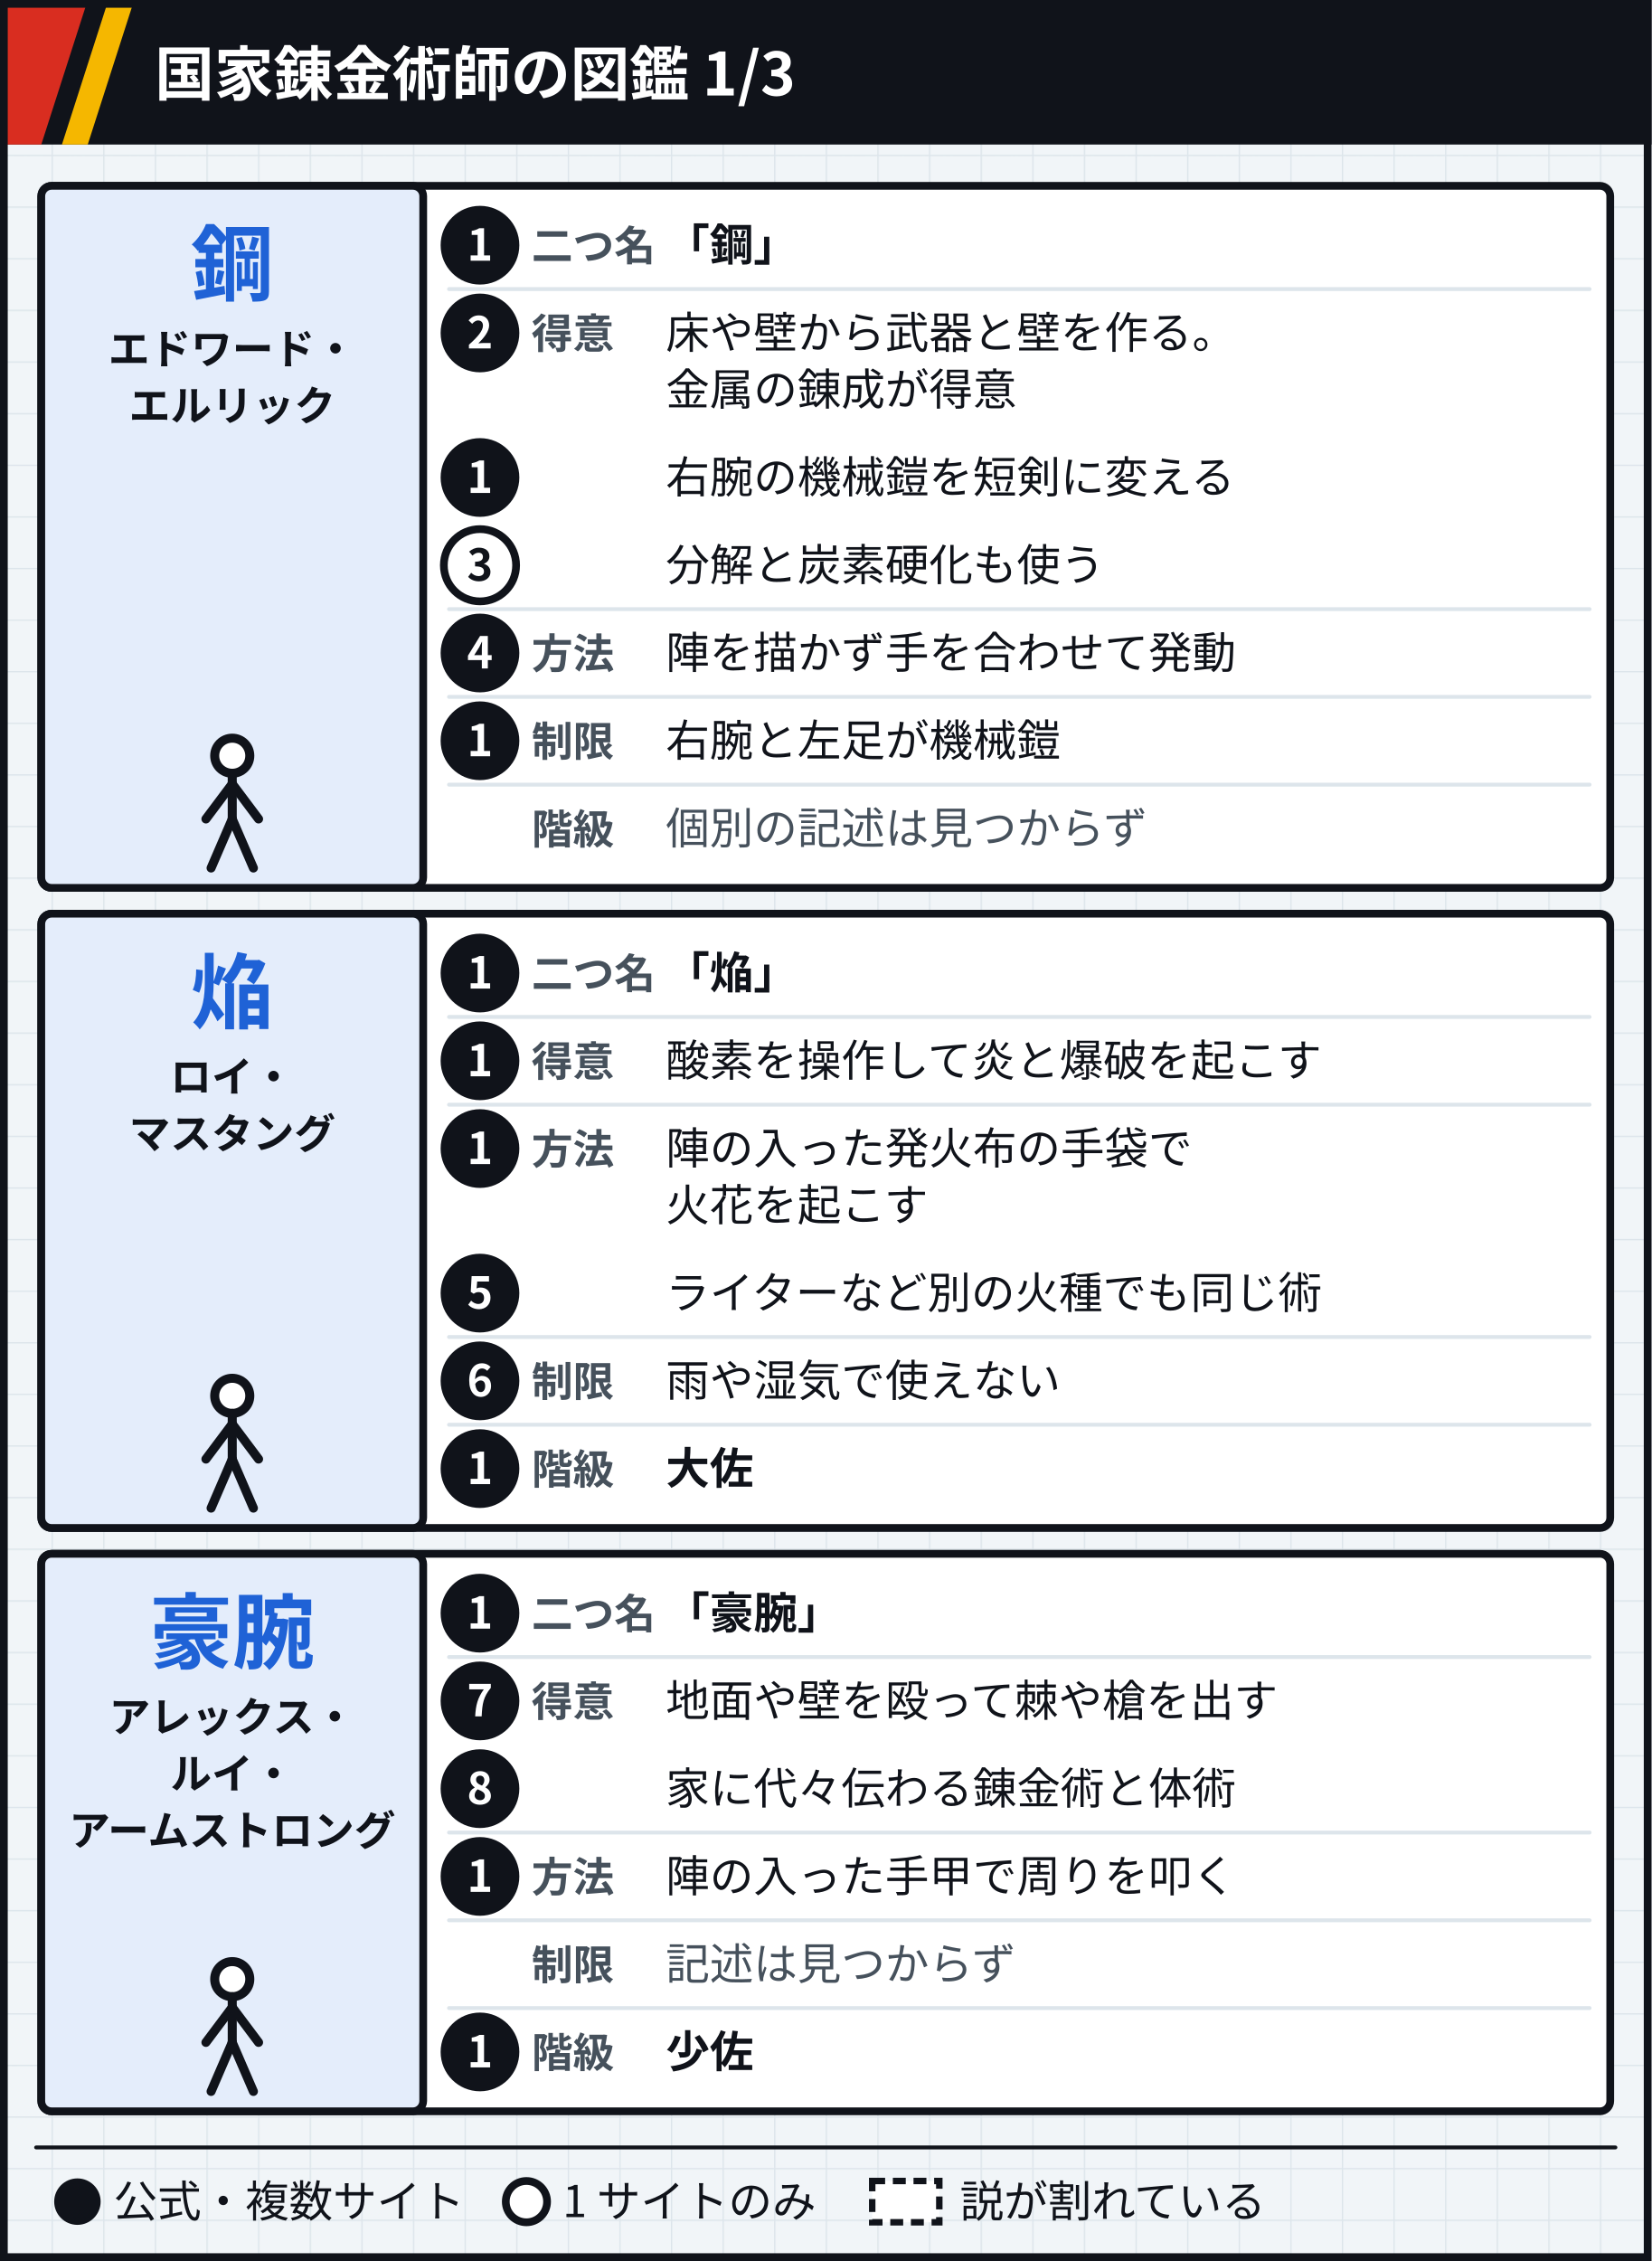
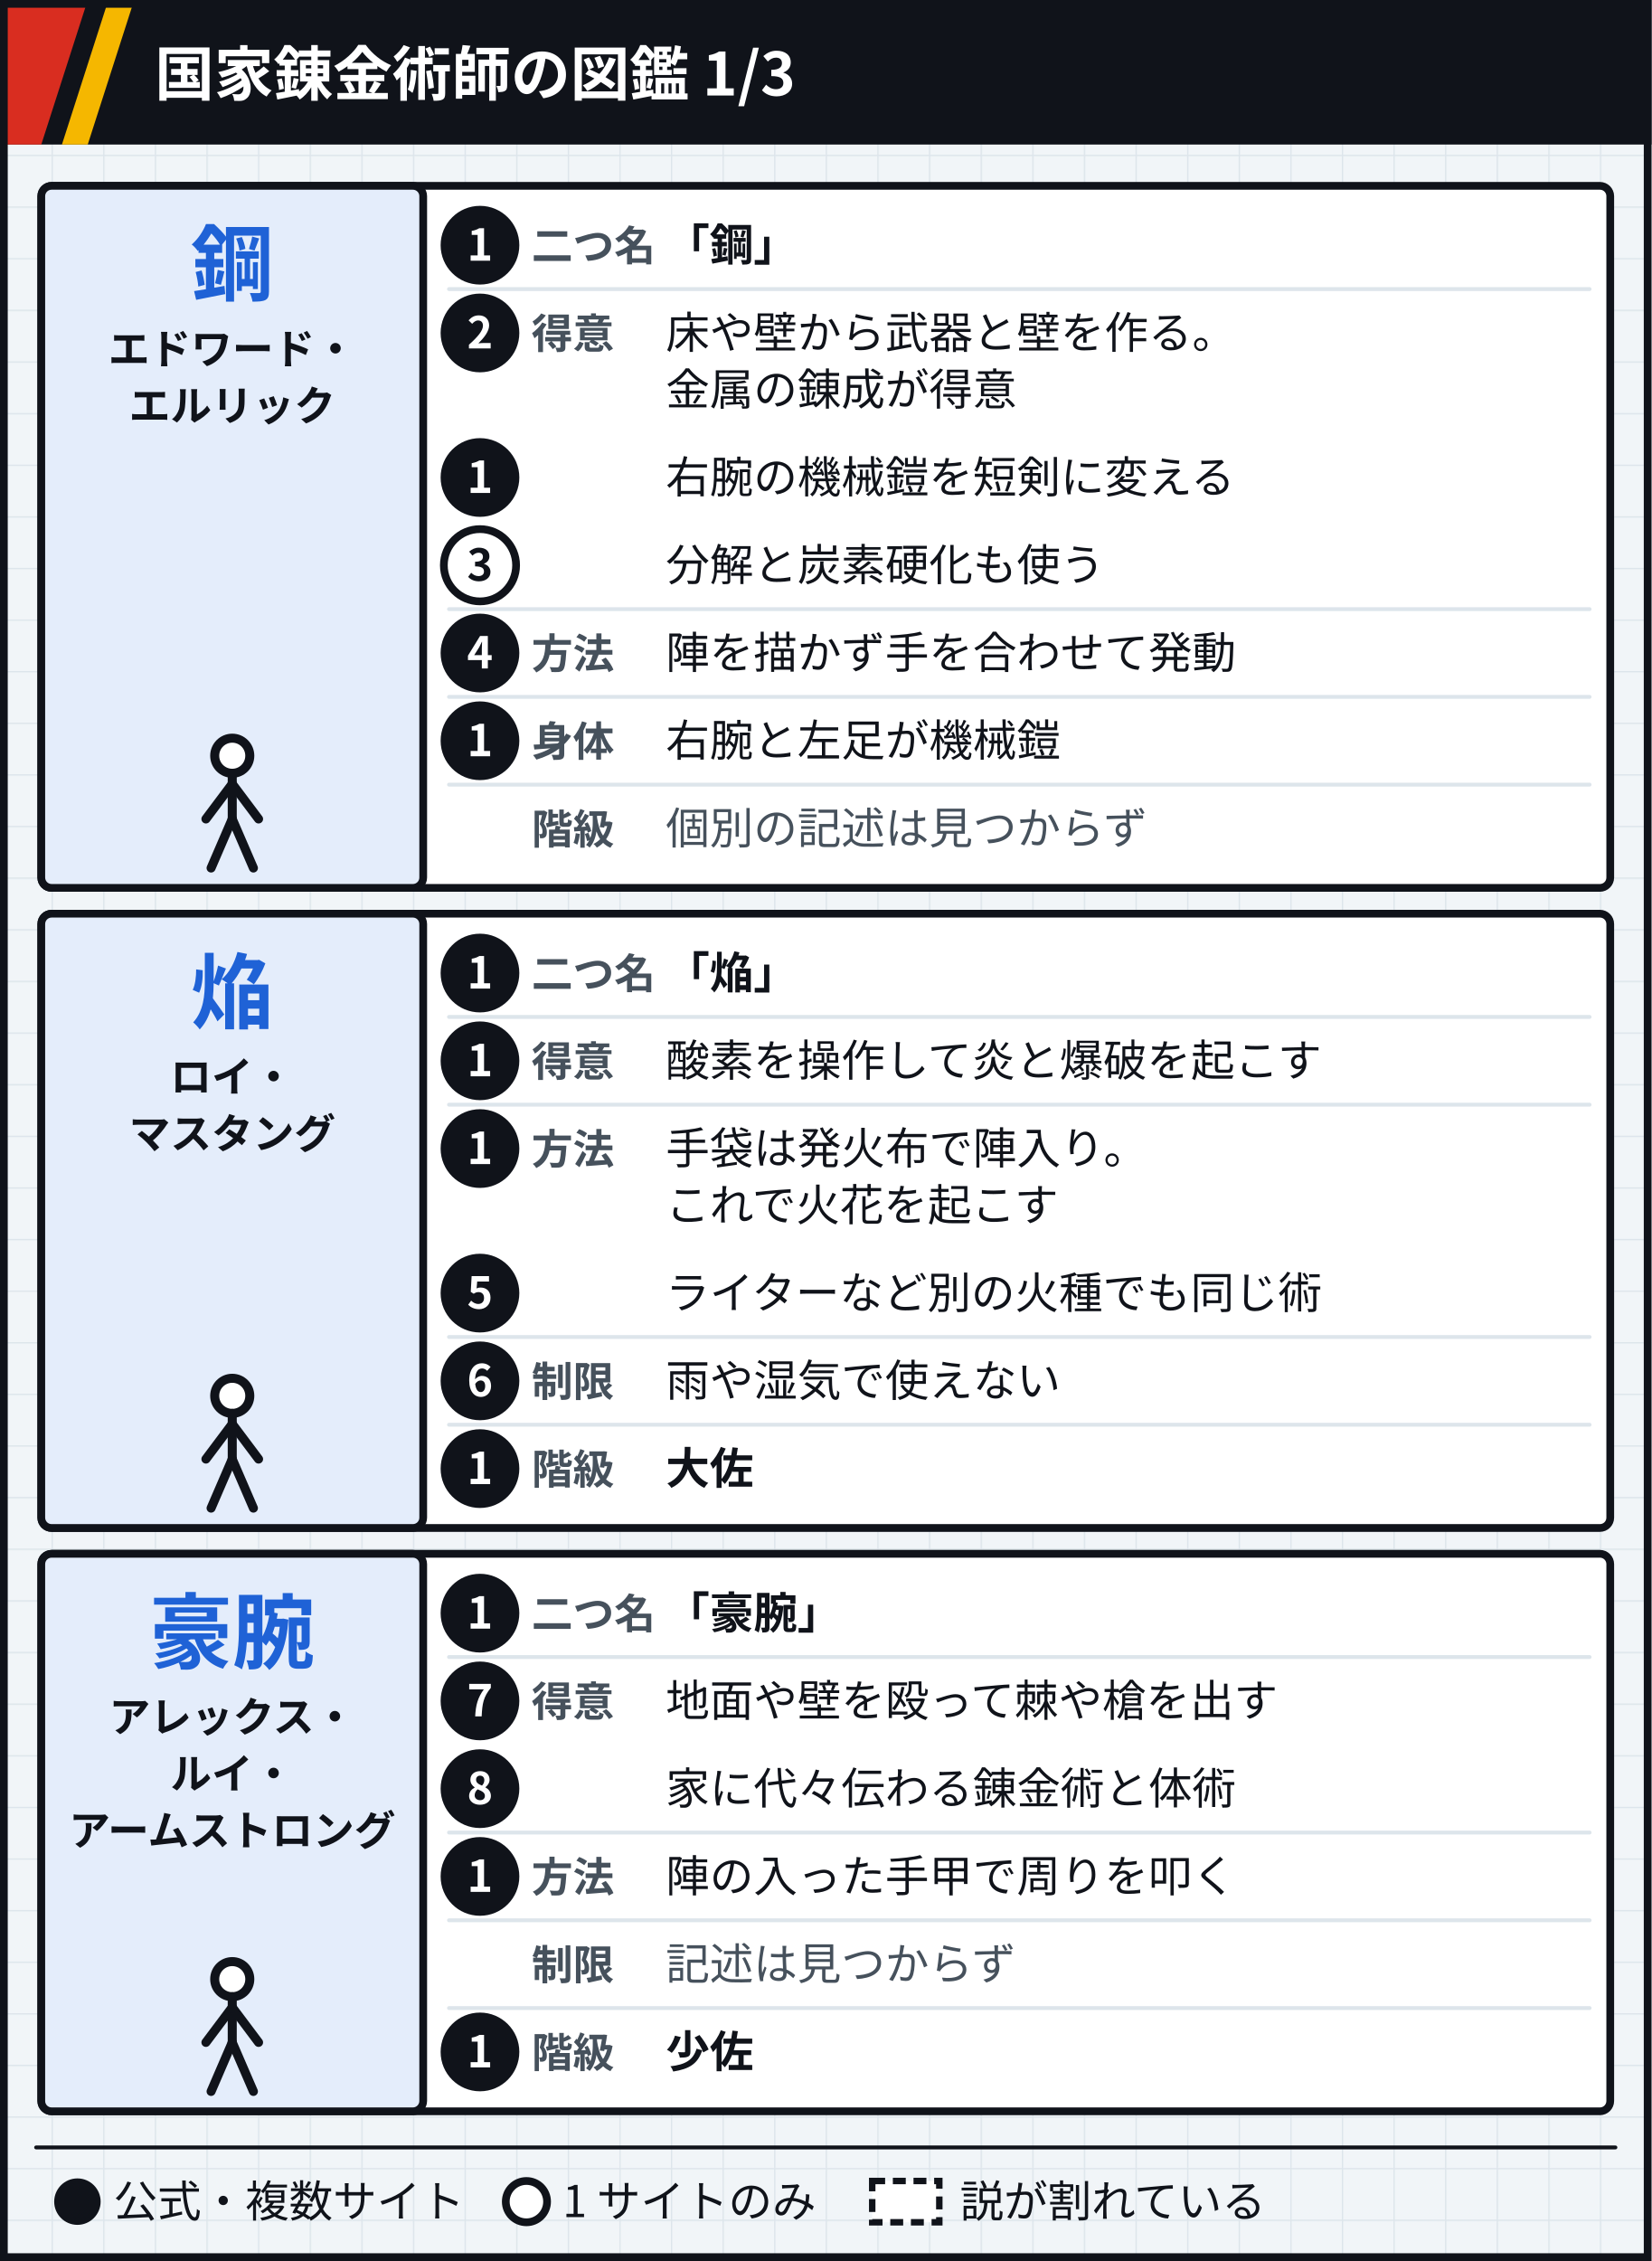
<svg xmlns="http://www.w3.org/2000/svg" xml:lang="ja" viewBox="0 0 640 876" width="640" height="876" role="img" aria-labelledby="abilities-state-1-title abilities-state-1-desc" font-family="'Hiragino Sans','Hiragino Kaku Gothic ProN','Yu Gothic','Meiryo','Noto Sans CJK JP','Noto Sans JP',sans-serif">
  <defs>
    <pattern id="abilities-state-1-grid" width="20" height="20" patternUnits="userSpaceOnUse">
      <path d="M20 0H0V20" fill="none" stroke="#dde5eb" stroke-width="1" />
    </pattern>
  </defs>
  <rect width="640" height="876" fill="#f1f5f8" />
  <rect width="640" height="876" fill="url(#abilities-state-1-grid)" />
  <rect x="0" y="0" width="640" height="56" fill="#10131a" />
  <polygon points="0,0 34,0 16,56 0,56" fill="#d92d20" />
  <polygon points="42,0 52,0 34,56 24,56" fill="#f5b700" />
  <text x="60" y="37" font-size="23" font-weight="800" fill="#ffffff">国家錬金術師の図鑑 1/3</text>
  <rect x="16" y="72" width="608" height="272" rx="4" fill="#ffffff" stroke="#10131a" stroke-width="3" />
  <rect x="16" y="72" width="148" height="272" rx="4" fill="#e4edfb" stroke="#10131a" stroke-width="3" />
  <text x="90.0" y="114" font-size="32" font-weight="800" text-anchor="middle" fill="#1f62d6">鋼</text>
  <text x="90.0" y="141" font-size="16" font-weight="800" text-anchor="middle" fill="#10131a">エドワード・</text>
  <text x="90.0" y="163" font-size="16" font-weight="800" text-anchor="middle" fill="#10131a">エルリック</text>
  <circle cx="90.0" cy="292.8" r="6.8" fill="#ffffff" stroke="#10131a" stroke-width="3.5" />
  <line x1="90.0" y1="299.6" x2="90.0" y2="317.3" stroke="#10131a" stroke-width="3.5" stroke-linecap="round" />
  <line x1="90.0" y1="317.3" x2="81.8" y2="336.3" stroke="#10131a" stroke-width="3.5" stroke-linecap="round" />
  <line x1="90.0" y1="317.3" x2="98.2" y2="336.3" stroke="#10131a" stroke-width="3.5" stroke-linecap="round" />
  <line x1="90.0" y1="303.7" x2="79.8" y2="317.3" stroke="#10131a" stroke-width="3.5" stroke-linecap="round" />
  <line x1="90.0" y1="303.7" x2="100.2" y2="317.3" stroke="#10131a" stroke-width="3.5" stroke-linecap="round" />
  <text x="206" y="101" font-size="16" font-weight="800" text-anchor="start" fill="#46515c">二つ名</text>
  <circle cx="186.0" cy="95.0" r="14" fill="#10131a" stroke="#10131a" stroke-width="2.5" />
  <text x="186" y="101" font-size="17" font-weight="800" text-anchor="middle" fill="#ffffff">1</text>
  <text x="258" y="101" font-size="17" font-weight="600" text-anchor="start" fill="#10131a">「鋼」</text>
  <line x1="174.0" y1="112.0" x2="616.0" y2="112.0" stroke="#dde5eb" stroke-width="1.5" stroke-linecap="round" />
  <text x="206" y="135" font-size="16" font-weight="800" text-anchor="start" fill="#46515c">得意</text>
  <circle cx="186.0" cy="129.0" r="14" fill="#10131a" stroke="#10131a" stroke-width="2.5" />
  <text x="186" y="135" font-size="17" font-weight="800" text-anchor="middle" fill="#ffffff">2</text>
  <text x="258" y="135" font-size="17" font-weight="500" text-anchor="start" fill="#10131a">床や壁から武器と壁を作る。</text>
  <text x="258" y="157" font-size="17" font-weight="500" text-anchor="start" fill="#10131a">金属の錬成が得意</text>
  <circle cx="186.0" cy="185.0" r="14" fill="#10131a" stroke="#10131a" stroke-width="2.5" />
  <text x="186" y="191" font-size="17" font-weight="800" text-anchor="middle" fill="#ffffff">1</text>
  <text x="258" y="191" font-size="17" font-weight="500" text-anchor="start" fill="#10131a">右腕の機械鎧を短剣に変える</text>
  <circle cx="186.0" cy="219.0" r="14" fill="#ffffff" stroke="#10131a" stroke-width="3" />
  <text x="186" y="225" font-size="17" font-weight="800" text-anchor="middle" fill="#10131a">3</text>
  <text x="258" y="225" font-size="17" font-weight="500" text-anchor="start" fill="#10131a">分解と炭素硬化も使う</text>
  <line x1="174.0" y1="236.0" x2="616.0" y2="236.0" stroke="#dde5eb" stroke-width="1.5" stroke-linecap="round" />
  <text x="206" y="259" font-size="16" font-weight="800" text-anchor="start" fill="#46515c">方法</text>
  <circle cx="186.0" cy="253.0" r="14" fill="#10131a" stroke="#10131a" stroke-width="2.5" />
  <text x="186" y="259" font-size="17" font-weight="800" text-anchor="middle" fill="#ffffff">4</text>
  <text x="258" y="259" font-size="17" font-weight="500" text-anchor="start" fill="#10131a">陣を描かず手を合わせて発動</text>
  <line x1="174.0" y1="270.0" x2="616.0" y2="270.0" stroke="#dde5eb" stroke-width="1.5" stroke-linecap="round" />
-   <text x="206" y="293" font-size="16" font-weight="800" text-anchor="start" fill="#46515c">制限</text>
+   <text x="206" y="293" font-size="16" font-weight="800" text-anchor="start" fill="#46515c">身体</text>
  <circle cx="186.0" cy="287.0" r="14" fill="#10131a" stroke="#10131a" stroke-width="2.5" />
  <text x="186" y="293" font-size="17" font-weight="800" text-anchor="middle" fill="#ffffff">1</text>
  <text x="258" y="293" font-size="17" font-weight="500" text-anchor="start" fill="#10131a">右腕と左足が機械鎧</text>
  <line x1="174.0" y1="304.0" x2="616.0" y2="304.0" stroke="#dde5eb" stroke-width="1.5" stroke-linecap="round" />
  <text x="206" y="327" font-size="16" font-weight="800" text-anchor="start" fill="#46515c">階級</text>
  <text x="258" y="327" font-size="17" font-weight="500" text-anchor="start" fill="#46515c">個別の記述は見つからず</text>
  <rect x="16" y="354" width="608" height="238" rx="4" fill="#ffffff" stroke="#10131a" stroke-width="3" />
  <rect x="16" y="354" width="148" height="238" rx="4" fill="#e4edfb" stroke="#10131a" stroke-width="3" />
  <text x="90.0" y="396" font-size="32" font-weight="800" text-anchor="middle" fill="#1f62d6">焔</text>
  <text x="90.0" y="423" font-size="16" font-weight="800" text-anchor="middle" fill="#10131a">ロイ・</text>
  <text x="90.0" y="445" font-size="16" font-weight="800" text-anchor="middle" fill="#10131a">マスタング</text>
  <circle cx="90.0" cy="540.8" r="6.8" fill="#ffffff" stroke="#10131a" stroke-width="3.5" />
  <line x1="90.0" y1="547.6" x2="90.0" y2="565.3" stroke="#10131a" stroke-width="3.5" stroke-linecap="round" />
  <line x1="90.0" y1="565.3" x2="81.8" y2="584.3" stroke="#10131a" stroke-width="3.5" stroke-linecap="round" />
  <line x1="90.0" y1="565.3" x2="98.2" y2="584.3" stroke="#10131a" stroke-width="3.5" stroke-linecap="round" />
  <line x1="90.0" y1="551.7" x2="79.8" y2="565.3" stroke="#10131a" stroke-width="3.5" stroke-linecap="round" />
  <line x1="90.0" y1="551.7" x2="100.2" y2="565.3" stroke="#10131a" stroke-width="3.5" stroke-linecap="round" />
  <text x="206" y="383" font-size="16" font-weight="800" text-anchor="start" fill="#46515c">二つ名</text>
  <circle cx="186.0" cy="377.0" r="14" fill="#10131a" stroke="#10131a" stroke-width="2.5" />
  <text x="186" y="383" font-size="17" font-weight="800" text-anchor="middle" fill="#ffffff">1</text>
  <text x="258" y="383" font-size="17" font-weight="600" text-anchor="start" fill="#10131a">「焔」</text>
  <line x1="174.0" y1="394.0" x2="616.0" y2="394.0" stroke="#dde5eb" stroke-width="1.5" stroke-linecap="round" />
  <text x="206" y="417" font-size="16" font-weight="800" text-anchor="start" fill="#46515c">得意</text>
  <circle cx="186.0" cy="411.0" r="14" fill="#10131a" stroke="#10131a" stroke-width="2.5" />
  <text x="186" y="417" font-size="17" font-weight="800" text-anchor="middle" fill="#ffffff">1</text>
  <text x="258" y="417" font-size="17" font-weight="500" text-anchor="start" fill="#10131a">酸素を操作して炎と爆破を起こす</text>
  <line x1="174.0" y1="428.0" x2="616.0" y2="428.0" stroke="#dde5eb" stroke-width="1.5" stroke-linecap="round" />
  <text x="206" y="451" font-size="16" font-weight="800" text-anchor="start" fill="#46515c">方法</text>
  <circle cx="186.0" cy="445.0" r="14" fill="#10131a" stroke="#10131a" stroke-width="2.5" />
  <text x="186" y="451" font-size="17" font-weight="800" text-anchor="middle" fill="#ffffff">1</text>
-   <text x="258" y="451" font-size="17" font-weight="500" text-anchor="start" fill="#10131a">陣の入った発火布の手袋で</text>
-   <text x="258" y="473" font-size="17" font-weight="500" text-anchor="start" fill="#10131a">火花を起こす</text>
+   <text x="258" y="451" font-size="17" font-weight="500" text-anchor="start" fill="#10131a">手袋は発火布で陣入り。</text>
+   <text x="258" y="473" font-size="17" font-weight="500" text-anchor="start" fill="#10131a">これで火花を起こす</text>
  <circle cx="186.0" cy="501.0" r="14" fill="#10131a" stroke="#10131a" stroke-width="2.5" />
  <text x="186" y="507" font-size="17" font-weight="800" text-anchor="middle" fill="#ffffff">5</text>
  <text x="258" y="507" font-size="17" font-weight="500" text-anchor="start" fill="#10131a">ライターなど別の火種でも同じ術</text>
  <line x1="174.0" y1="518.0" x2="616.0" y2="518.0" stroke="#dde5eb" stroke-width="1.5" stroke-linecap="round" />
  <text x="206" y="541" font-size="16" font-weight="800" text-anchor="start" fill="#46515c">制限</text>
  <circle cx="186.0" cy="535.0" r="14" fill="#10131a" stroke="#10131a" stroke-width="2.5" />
  <text x="186" y="541" font-size="17" font-weight="800" text-anchor="middle" fill="#ffffff">6</text>
  <text x="258" y="541" font-size="17" font-weight="500" text-anchor="start" fill="#10131a">雨や湿気で使えない</text>
  <line x1="174.0" y1="552.0" x2="616.0" y2="552.0" stroke="#dde5eb" stroke-width="1.5" stroke-linecap="round" />
  <text x="206" y="575" font-size="16" font-weight="800" text-anchor="start" fill="#46515c">階級</text>
  <circle cx="186.0" cy="569.0" r="14" fill="#10131a" stroke="#10131a" stroke-width="2.5" />
  <text x="186" y="575" font-size="17" font-weight="800" text-anchor="middle" fill="#ffffff">1</text>
  <text x="258" y="575" font-size="17" font-weight="600" text-anchor="start" fill="#10131a">大佐</text>
  <rect x="16" y="602" width="608" height="216" rx="4" fill="#ffffff" stroke="#10131a" stroke-width="3" />
  <rect x="16" y="602" width="148" height="216" rx="4" fill="#e4edfb" stroke="#10131a" stroke-width="3" />
  <text x="90.0" y="644" font-size="32" font-weight="800" text-anchor="middle" fill="#1f62d6">豪腕</text>
  <text x="90.0" y="671" font-size="16" font-weight="800" text-anchor="middle" fill="#10131a">アレックス・</text>
  <text x="90.0" y="693" font-size="16" font-weight="800" text-anchor="middle" fill="#10131a">ルイ・</text>
  <text x="90.0" y="715" font-size="16" font-weight="800" text-anchor="middle" fill="#10131a">アームストロング</text>
  <circle cx="90.0" cy="766.8" r="6.8" fill="#ffffff" stroke="#10131a" stroke-width="3.5" />
  <line x1="90.0" y1="773.6" x2="90.0" y2="791.3" stroke="#10131a" stroke-width="3.5" stroke-linecap="round" />
  <line x1="90.0" y1="791.3" x2="81.8" y2="810.3" stroke="#10131a" stroke-width="3.5" stroke-linecap="round" />
  <line x1="90.0" y1="791.3" x2="98.2" y2="810.3" stroke="#10131a" stroke-width="3.5" stroke-linecap="round" />
  <line x1="90.0" y1="777.7" x2="79.8" y2="791.3" stroke="#10131a" stroke-width="3.5" stroke-linecap="round" />
  <line x1="90.0" y1="777.7" x2="100.2" y2="791.3" stroke="#10131a" stroke-width="3.5" stroke-linecap="round" />
  <text x="206" y="631" font-size="16" font-weight="800" text-anchor="start" fill="#46515c">二つ名</text>
  <circle cx="186.0" cy="625.0" r="14" fill="#10131a" stroke="#10131a" stroke-width="2.5" />
  <text x="186" y="631" font-size="17" font-weight="800" text-anchor="middle" fill="#ffffff">1</text>
  <text x="258" y="631" font-size="17" font-weight="600" text-anchor="start" fill="#10131a">「豪腕」</text>
  <line x1="174.0" y1="642.0" x2="616.0" y2="642.0" stroke="#dde5eb" stroke-width="1.5" stroke-linecap="round" />
  <text x="206" y="665" font-size="16" font-weight="800" text-anchor="start" fill="#46515c">得意</text>
  <circle cx="186.0" cy="659.0" r="14" fill="#10131a" stroke="#10131a" stroke-width="2.5" />
  <text x="186" y="665" font-size="17" font-weight="800" text-anchor="middle" fill="#ffffff">7</text>
  <text x="258" y="665" font-size="17" font-weight="500" text-anchor="start" fill="#10131a">地面や壁を殴って棘や槍を出す</text>
  <circle cx="186.0" cy="693.0" r="14" fill="#10131a" stroke="#10131a" stroke-width="2.5" />
  <text x="186" y="699" font-size="17" font-weight="800" text-anchor="middle" fill="#ffffff">8</text>
  <text x="258" y="699" font-size="17" font-weight="500" text-anchor="start" fill="#10131a">家に代々伝わる錬金術と体術</text>
  <line x1="174.0" y1="710.0" x2="616.0" y2="710.0" stroke="#dde5eb" stroke-width="1.5" stroke-linecap="round" />
  <text x="206" y="733" font-size="16" font-weight="800" text-anchor="start" fill="#46515c">方法</text>
  <circle cx="186.0" cy="727.0" r="14" fill="#10131a" stroke="#10131a" stroke-width="2.5" />
  <text x="186" y="733" font-size="17" font-weight="800" text-anchor="middle" fill="#ffffff">1</text>
  <text x="258" y="733" font-size="17" font-weight="500" text-anchor="start" fill="#10131a">陣の入った手甲で周りを叩く</text>
  <line x1="174.0" y1="744.0" x2="616.0" y2="744.0" stroke="#dde5eb" stroke-width="1.5" stroke-linecap="round" />
  <text x="206" y="767" font-size="16" font-weight="800" text-anchor="start" fill="#46515c">制限</text>
  <text x="258" y="767" font-size="17" font-weight="500" text-anchor="start" fill="#46515c">記述は見つからず</text>
  <line x1="174.0" y1="778.0" x2="616.0" y2="778.0" stroke="#dde5eb" stroke-width="1.5" stroke-linecap="round" />
  <text x="206" y="801" font-size="16" font-weight="800" text-anchor="start" fill="#46515c">階級</text>
  <circle cx="186.0" cy="795.0" r="14" fill="#10131a" stroke="#10131a" stroke-width="2.5" />
  <text x="186" y="801" font-size="17" font-weight="800" text-anchor="middle" fill="#ffffff">1</text>
  <text x="258" y="801" font-size="17" font-weight="600" text-anchor="start" fill="#10131a">少佐</text>
  <line x1="14.0" y1="832.0" x2="626.0" y2="832.0" stroke="#10131a" stroke-width="1.5" stroke-linecap="round" />
  <circle cx="30.0" cy="853.0" r="8" fill="#10131a" stroke="#10131a" stroke-width="2" />
  <text x="44" y="859" font-size="17" font-weight="500" text-anchor="start" fill="#10131a">公式・複数サイト</text>
  <circle cx="204.0" cy="853.0" r="8" fill="#ffffff" stroke="#10131a" stroke-width="3" />
  <text x="218" y="859" font-size="17" font-weight="500" text-anchor="start" fill="#10131a">1 サイトのみ</text>
  <rect x="338" y="845" width="26" height="16" rx="0" fill="#ffffff" stroke="#10131a" stroke-width="2.5" stroke-dasharray="5,3" />
  <text x="372" y="859" font-size="17" font-weight="500" text-anchor="start" fill="#10131a">説が割れている</text>
  <rect x="1.5" y="1.5" width="637" height="873" fill="none" stroke="#10131a" stroke-width="3" />
</svg>
